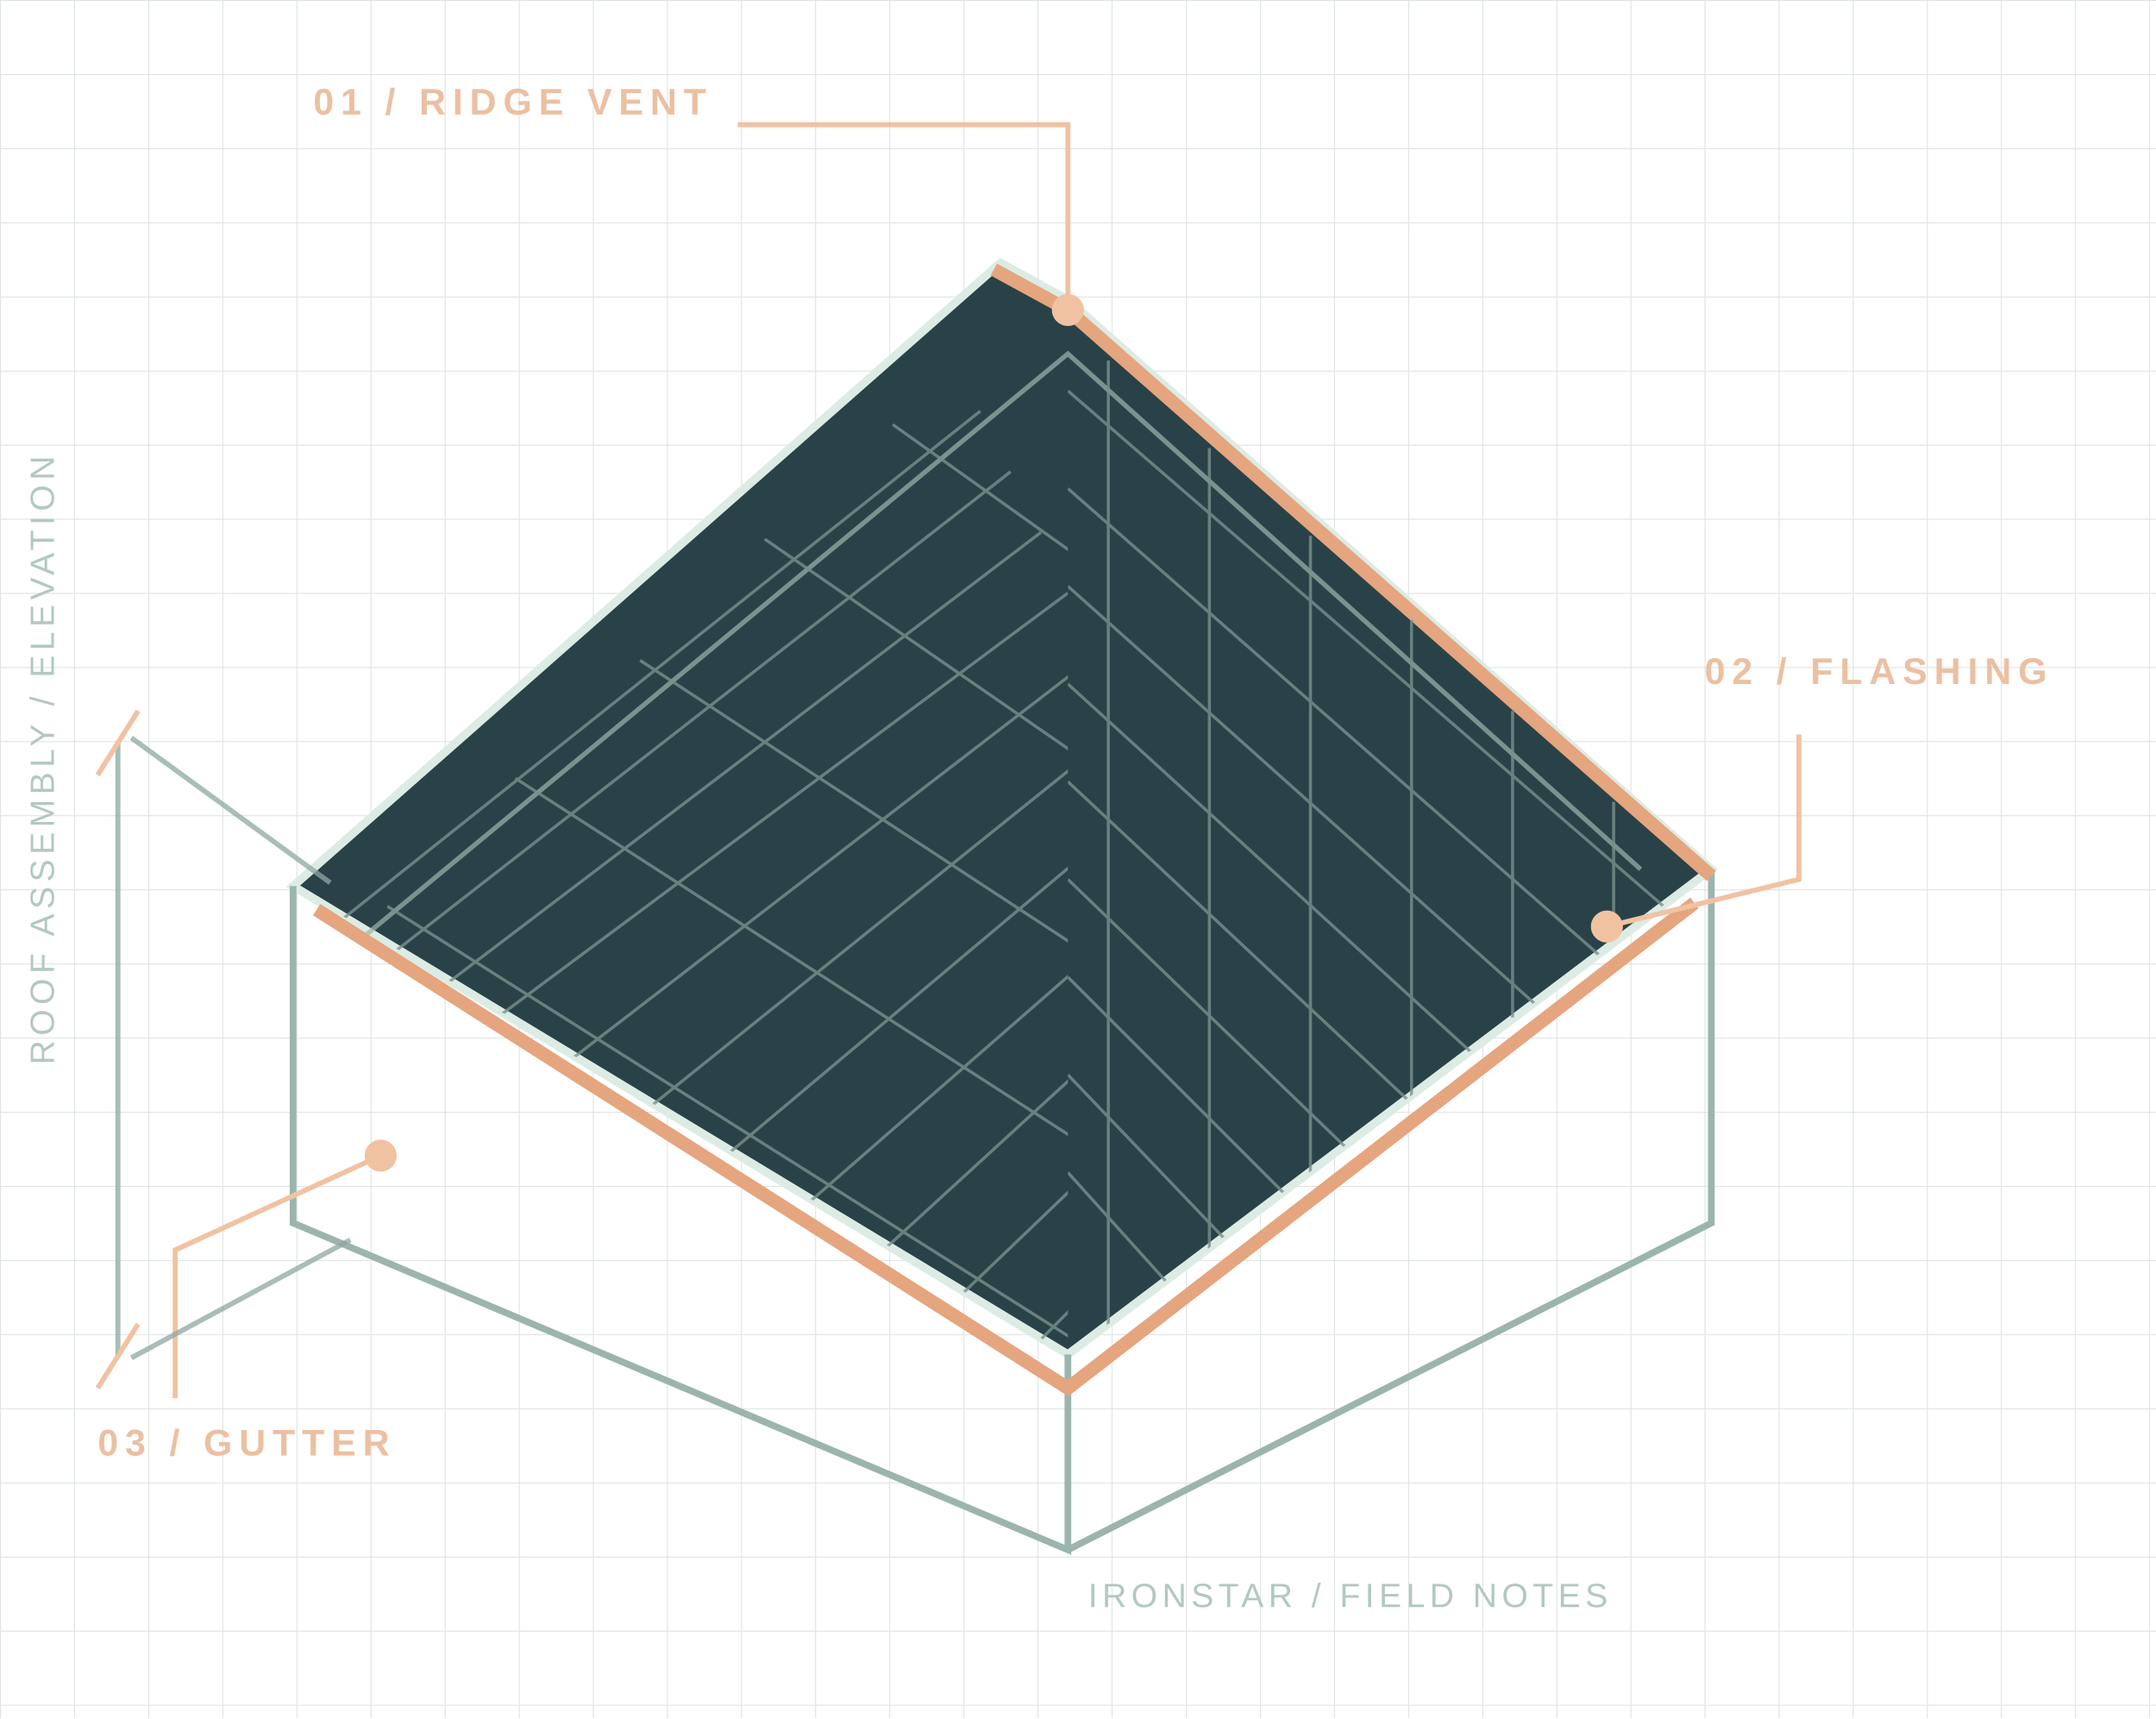
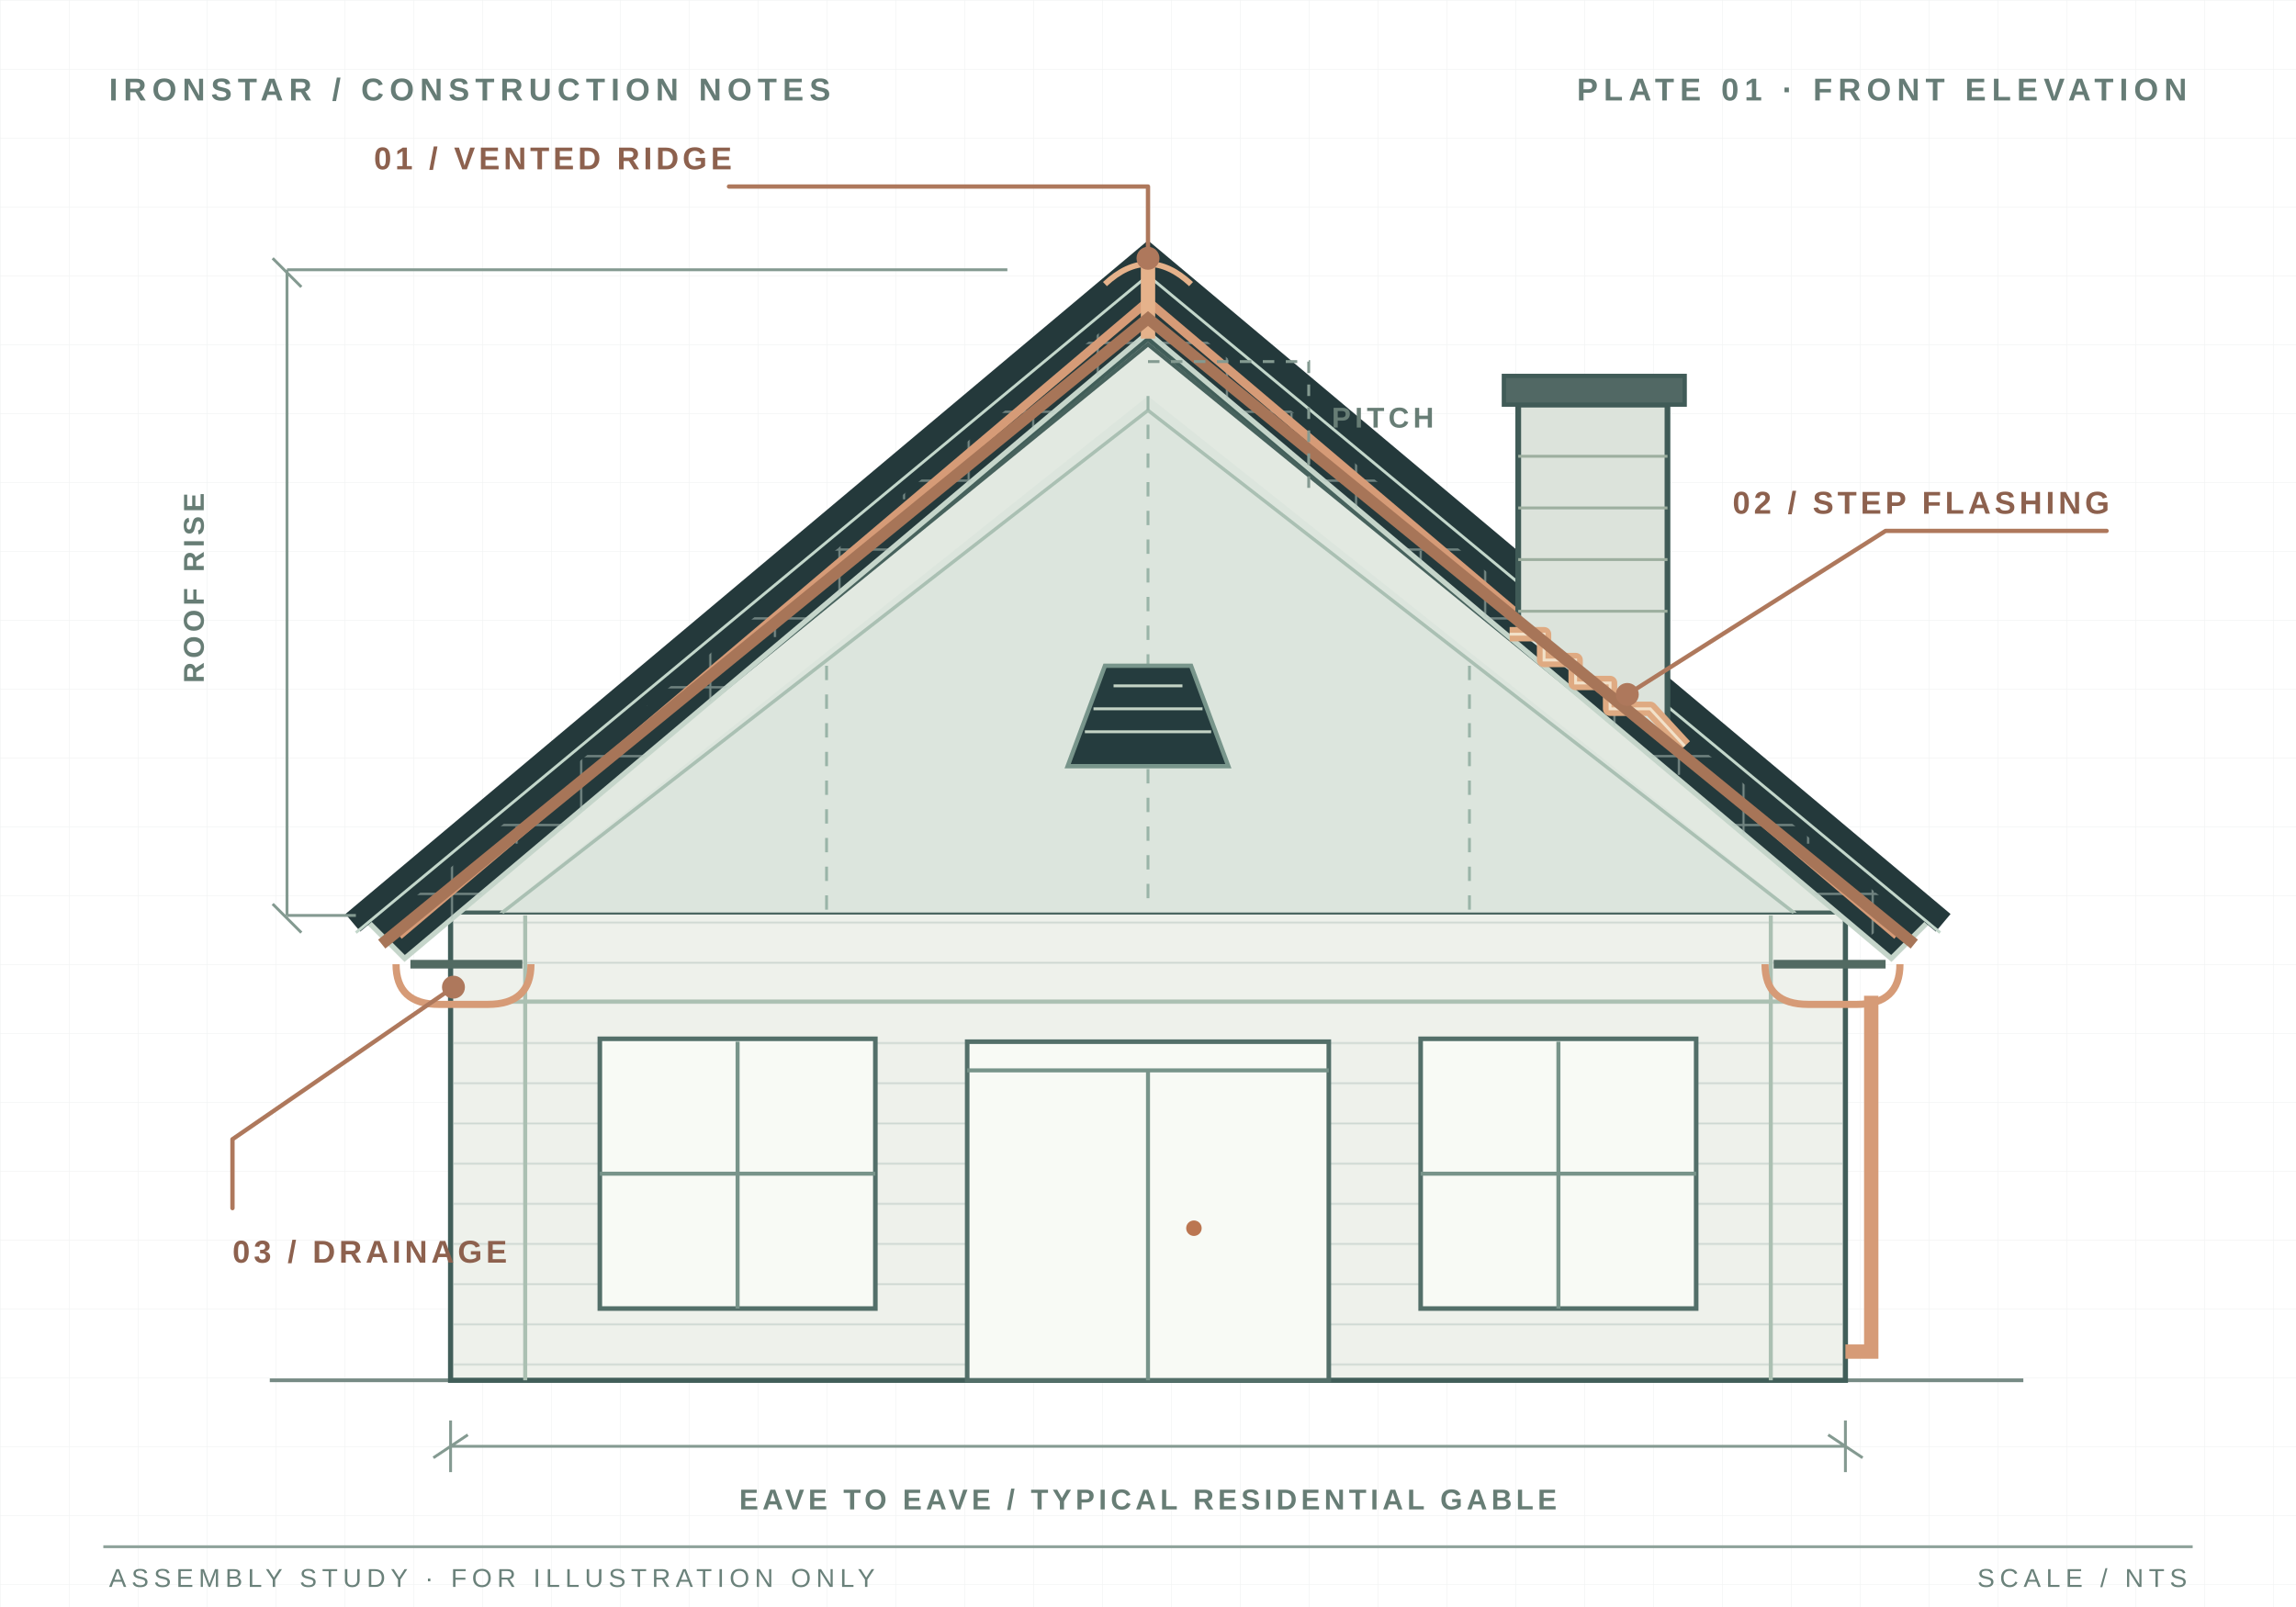
- <svg xmlns="http://www.w3.org/2000/svg" viewBox="0 0 640 510" role="img" aria-labelledby="title desc">
+ <svg xmlns="http://www.w3.org/2000/svg" viewBox="0 0 800 560" role="img" aria-labelledby="title desc">
  <defs>
-     <pattern id="grid" width="22" height="22" patternUnits="userSpaceOnUse">
-       <path d="M22 0H0V22" fill="none" stroke="#78918c" stroke-width=".5" opacity=".25" />
+     <pattern id="grid" width="24" height="24" patternUnits="userSpaceOnUse">
+       <path d="M24 0H0V24" fill="none" stroke="#8fa09b" stroke-width=".45" opacity=".12" />
    </pattern>
-     <clipPath id="left">
-       <path d="M87 263 297 78 317 89 317 402Z" />
+     <pattern id="shingles" width="45" height="24" patternUnits="userSpaceOnUse">
+       <path d="M0 23.5H45M22.5 0v24M0 0v6M45 0v6" fill="none" stroke="#b4c5be" stroke-width=".8" opacity=".52" />
+     </pattern>
+     <clipPath id="roof">
+       <path d="M138 318 400 102 662 318 648 329 400 126 152 329Z" />
    </clipPath>
-     <clipPath id="right">
-       <path d="M317 89 508 258 317 402Z" />
-     </clipPath>
+     <pattern id="siding" width="12" height="14" patternUnits="userSpaceOnUse">
+       <path d="M0 13.5H12" stroke="#91aaa2" stroke-width=".6" opacity=".35" />
+     </pattern>
  </defs>
-   <rect width="640" height="510" fill="url(#grid)" />
-   <g fill="none" stroke="#9bb5ae" stroke-width="1.4">
-     <path d="M87 263 297 78 317 89 508 258 317 402Z" fill="#294248" stroke="#dcece4" stroke-width="2.5" />
-     <path d="M87 263v100l230 97V402M508 258v105l-191 97" stroke-width="2" />
-     <path d="M87 363 317 460 508 363" />
-     <path d="M108 278 317 105l170 153" opacity=".7" />
-     <path d="M94 270 317 412 503 268" stroke="#e5a57e" stroke-width="4" />
-     <path d="M295 80 317 92 508 260" stroke="#e5a57e" stroke-width="4" />
+   <rect width="800" height="560" fill="url(#grid)" />
+   <g font-family="Arial,sans-serif" letter-spacing="2" font-weight="700">
+     <text x="38" y="35" fill="#667c76" font-size="11">IRONSTAR / CONSTRUCTION NOTES</text>
+     <text x="762" y="35" fill="#667c76" font-size="11" text-anchor="end">PLATE 01 · FRONT ELEVATION</text>
  </g>
-   <g clip-path="url(#left)" stroke="#78918c" stroke-width=".9" opacity=".8">
-     <path d="M65 302 291 122M69 320 300 140M72 338 309 158M75 356 317 176M87 378 326 194M109 396 338 212M131 414 350 230M154 432 365 248M176 450 377 266M198 468 390 284M221 486 404 302M244 504 418 320" />
-     <path d="M115 269 321 399M153 231 333 347M190 196 341 295M227 160 350 245M265 126 359 193" />
+   <path d="M94 481H705" stroke="#778b85" stroke-width="1.3" />
+   <path d="M157 318v163h486V318L400 118Z" fill="#eef1eb" stroke="#415e59" stroke-width="1.8" />
+   <path d="M158 319v162h484V319L400 119Z" fill="url(#siding)" />
+   <path d="M400 120 157 318h486Z" fill="#e2e9e1" stroke="#47625d" stroke-width="1.4" />
+   <path d="M400 138 174 318h452Z" fill="#dce5dd" />
+   <path d="M400 143 175 318m225-175 225 175" fill="none" stroke="#aac0b3" stroke-width="1.2" />
+   <path d="M400 138v180M288 232v86M512 232v86" fill="none" stroke="#9ab4a8" stroke-width="1" stroke-dasharray="5 5" />
+   <path d="M385 232h30l13 35h-56Z" fill="#253c3e" stroke="#78958b" stroke-width="1.5" />
+   <path d="M388 239h24m-31 8h38m-41 8h44" stroke="#c4d3c5" stroke-width="1" />
+   <g fill="#f8faf5" stroke="#536f69" stroke-width="1.6">
+     <path d="M209 362h96v94h-96zM495 362h96v94h-96z" />
+     <path d="M337 363h126v118H337z" />
  </g>
-   <g clip-path="url(#right)" stroke="#78918c" stroke-width=".9" opacity=".8">
-     <path d="M317 116 495 270M317 145 481 289M317 174 468 309M317 203 455 329M317 232 442 349M317 261 429 369M317 290 416 389M317 319 403 409M317 348 390 429" />
-     <path d="M329 107 329 405M359 133 359 380M389 159 389 354M419 184 419 329M449 211 449 302M479 238 479 277" />
+   <g fill="none" stroke="#78948a" stroke-width="1.4">
+     <path d="M257 363v93m-48-47h96m238-46v93m-48-47h96M337 373h126M400 373v108" />
+     <circle cx="416" cy="428" r="2.7" fill="#bb7651" stroke="none" />
+     <path d="M183 319v162m434-162v162M177 349h446" stroke="#abc0b2" />
  </g>
-   <g fill="none" stroke="#f1c2a2" stroke-width="1.5">
-     <path d="M317 92V37h-98M477 275l57-14v-43M113 343 52 371v44" />
-     <circle cx="317" cy="92" r="4" fill="#f1c2a2" />
-     <circle cx="477" cy="275" r="4" fill="#f1c2a2" />
-     <circle cx="113" cy="343" r="4" fill="#f1c2a2" />
-     <path d="M98 262 39 219M104 368l-65 35M35 220v183" stroke="#8da7a1" opacity=".75" />
-     <path d="m29 230 12-19M29 412l12-19" />
+   <path d="M126 319 400 89 674 319l-15 15L400 116 141 334Z" fill="#24393b" stroke="#c5d5ca" stroke-width="1.8" />
+   <path d="M126 319 400 89 674 319l-15 15L400 116 141 334Z" fill="url(#shingles)" clip-path="url(#roof)" />
+   <path d="M126 319 400 89 674 319" fill="none" stroke="#24393b" stroke-width="8" stroke-linecap="square" />
+   <path d="M139 326 400 105 661 326" fill="none" stroke="#d69b77" stroke-width="3" />
+   <path d="M124 325 400 96 676 325" fill="none" stroke="#c3d7cb" stroke-width="1" />
+   <path d="M400 87v31" stroke="#e5b28b" stroke-width="5" />
+   <path d="M385 99q15-14 30 0" fill="none" stroke="#e5b28b" stroke-width="2" />
+   <path d="M529 220v-79h52v119" fill="#dce3db" stroke="#405b57" stroke-width="2" />
+   <path d="M524 141h63v-10h-63z" fill="#516864" stroke="#405b57" stroke-width="1.5" />
+   <path d="M529 159h52m-52 18h52m-52 18h52m-52 18h52" stroke="#9daf9f" stroke-width="1" />
+   <path d="M526 221h12v9h11v8h12v9h14l12 13" fill="none" stroke="#dfaa82" stroke-width="5" stroke-linejoin="round" />
+   <path d="M526 221h12v9h11v8h12v9h14l12 13" fill="none" stroke="#f2e1c9" stroke-width="1" />
+   <path d="M133 329 400 111 667 329" fill="none" stroke="#a77558" stroke-width="4" />
+   <path d="M143 336h39m436 0h39" stroke="#526a62" stroke-width="3" />
+   <path d="M138 336q0 14 15 14h17q15 0 15-14m430 0q0 14 15 14h17q15 0 15-14" fill="none" stroke="#d69b77" stroke-width="2.5" />
+   <path d="M652 347v124h-9" fill="none" stroke="#d69b77" stroke-width="5" />
+   <g fill="none" stroke="#849a91" stroke-width="1">
+     <path d="M100 319V94M100 94h251M100 319h24M105 100l-10-10m10 235-10-10" />
+     <path d="M157 504h486M157 495v18m486-18v18m-480-13-12 8m486-8 12 8" />
+     <path d="M400 126h56v47" stroke-dasharray="4 4" />
  </g>
-   <g font-family="Arial,sans-serif" font-size="11" font-weight="700" letter-spacing="2" fill="#ebc0a2">
-     <text x="93" y="34">01 / RIDGE VENT</text>
-     <text x="506" y="203">02 / FLASHING</text>
-     <text x="29" y="432">03 / GUTTER</text>
+   <g fill="#677d75" font-family="Arial,sans-serif" font-size="10" font-weight="700" letter-spacing="1.4">
+     <text x="71" y="238" transform="rotate(-90 71 238)">ROOF RISE</text>
+     <text x="400" y="526" text-anchor="middle">EAVE TO EAVE / TYPICAL RESIDENTIAL GABLE</text>
+     <text x="464" y="149">PITCH</text>
  </g>
-   <g fill="#b2c8c1" font-family="Arial,sans-serif" font-size="10" letter-spacing="1.4">
-     <text x="16" y="316" transform="rotate(-90 16 316)">ROOF ASSEMBLY / ELEVATION</text>
-     <text x="323" y="477">IRONSTAR / FIELD NOTES</text>
+   <g fill="none" stroke="#ae785c" stroke-width="1.5" stroke-linecap="round" stroke-linejoin="round">
+     <path d="M400 90V65H254M567 242l90-57h77M158 344l-77 53v24" />
  </g>
+   <g fill="#ae785c">
+     <circle cx="400" cy="90" r="4" />
+     <circle cx="567" cy="242" r="4" />
+     <circle cx="158" cy="344" r="4" />
+   </g>
+   <g fill="#8d614e" font-family="Arial,sans-serif" font-size="11" font-weight="700" letter-spacing="1.3">
+     <text x="255" y="59" text-anchor="end">01 / VENTED RIDGE</text>
+     <text x="735" y="179" text-anchor="end">02 / STEP FLASHING</text>
+     <text x="81" y="440">03 / DRAINAGE</text>
+   </g>
+   <path d="M36 539h728" stroke="#8fa39b" stroke-width="1" />
+   <text x="38" y="553" fill="#6a817a" font-family="Arial,sans-serif" font-size="9" letter-spacing="1.8">ASSEMBLY STUDY · FOR ILLUSTRATION ONLY</text>
+   <text x="762" y="553" text-anchor="end" fill="#6a817a" font-family="Arial,sans-serif" font-size="9" letter-spacing="1.8">SCALE / NTS</text>
</svg>
